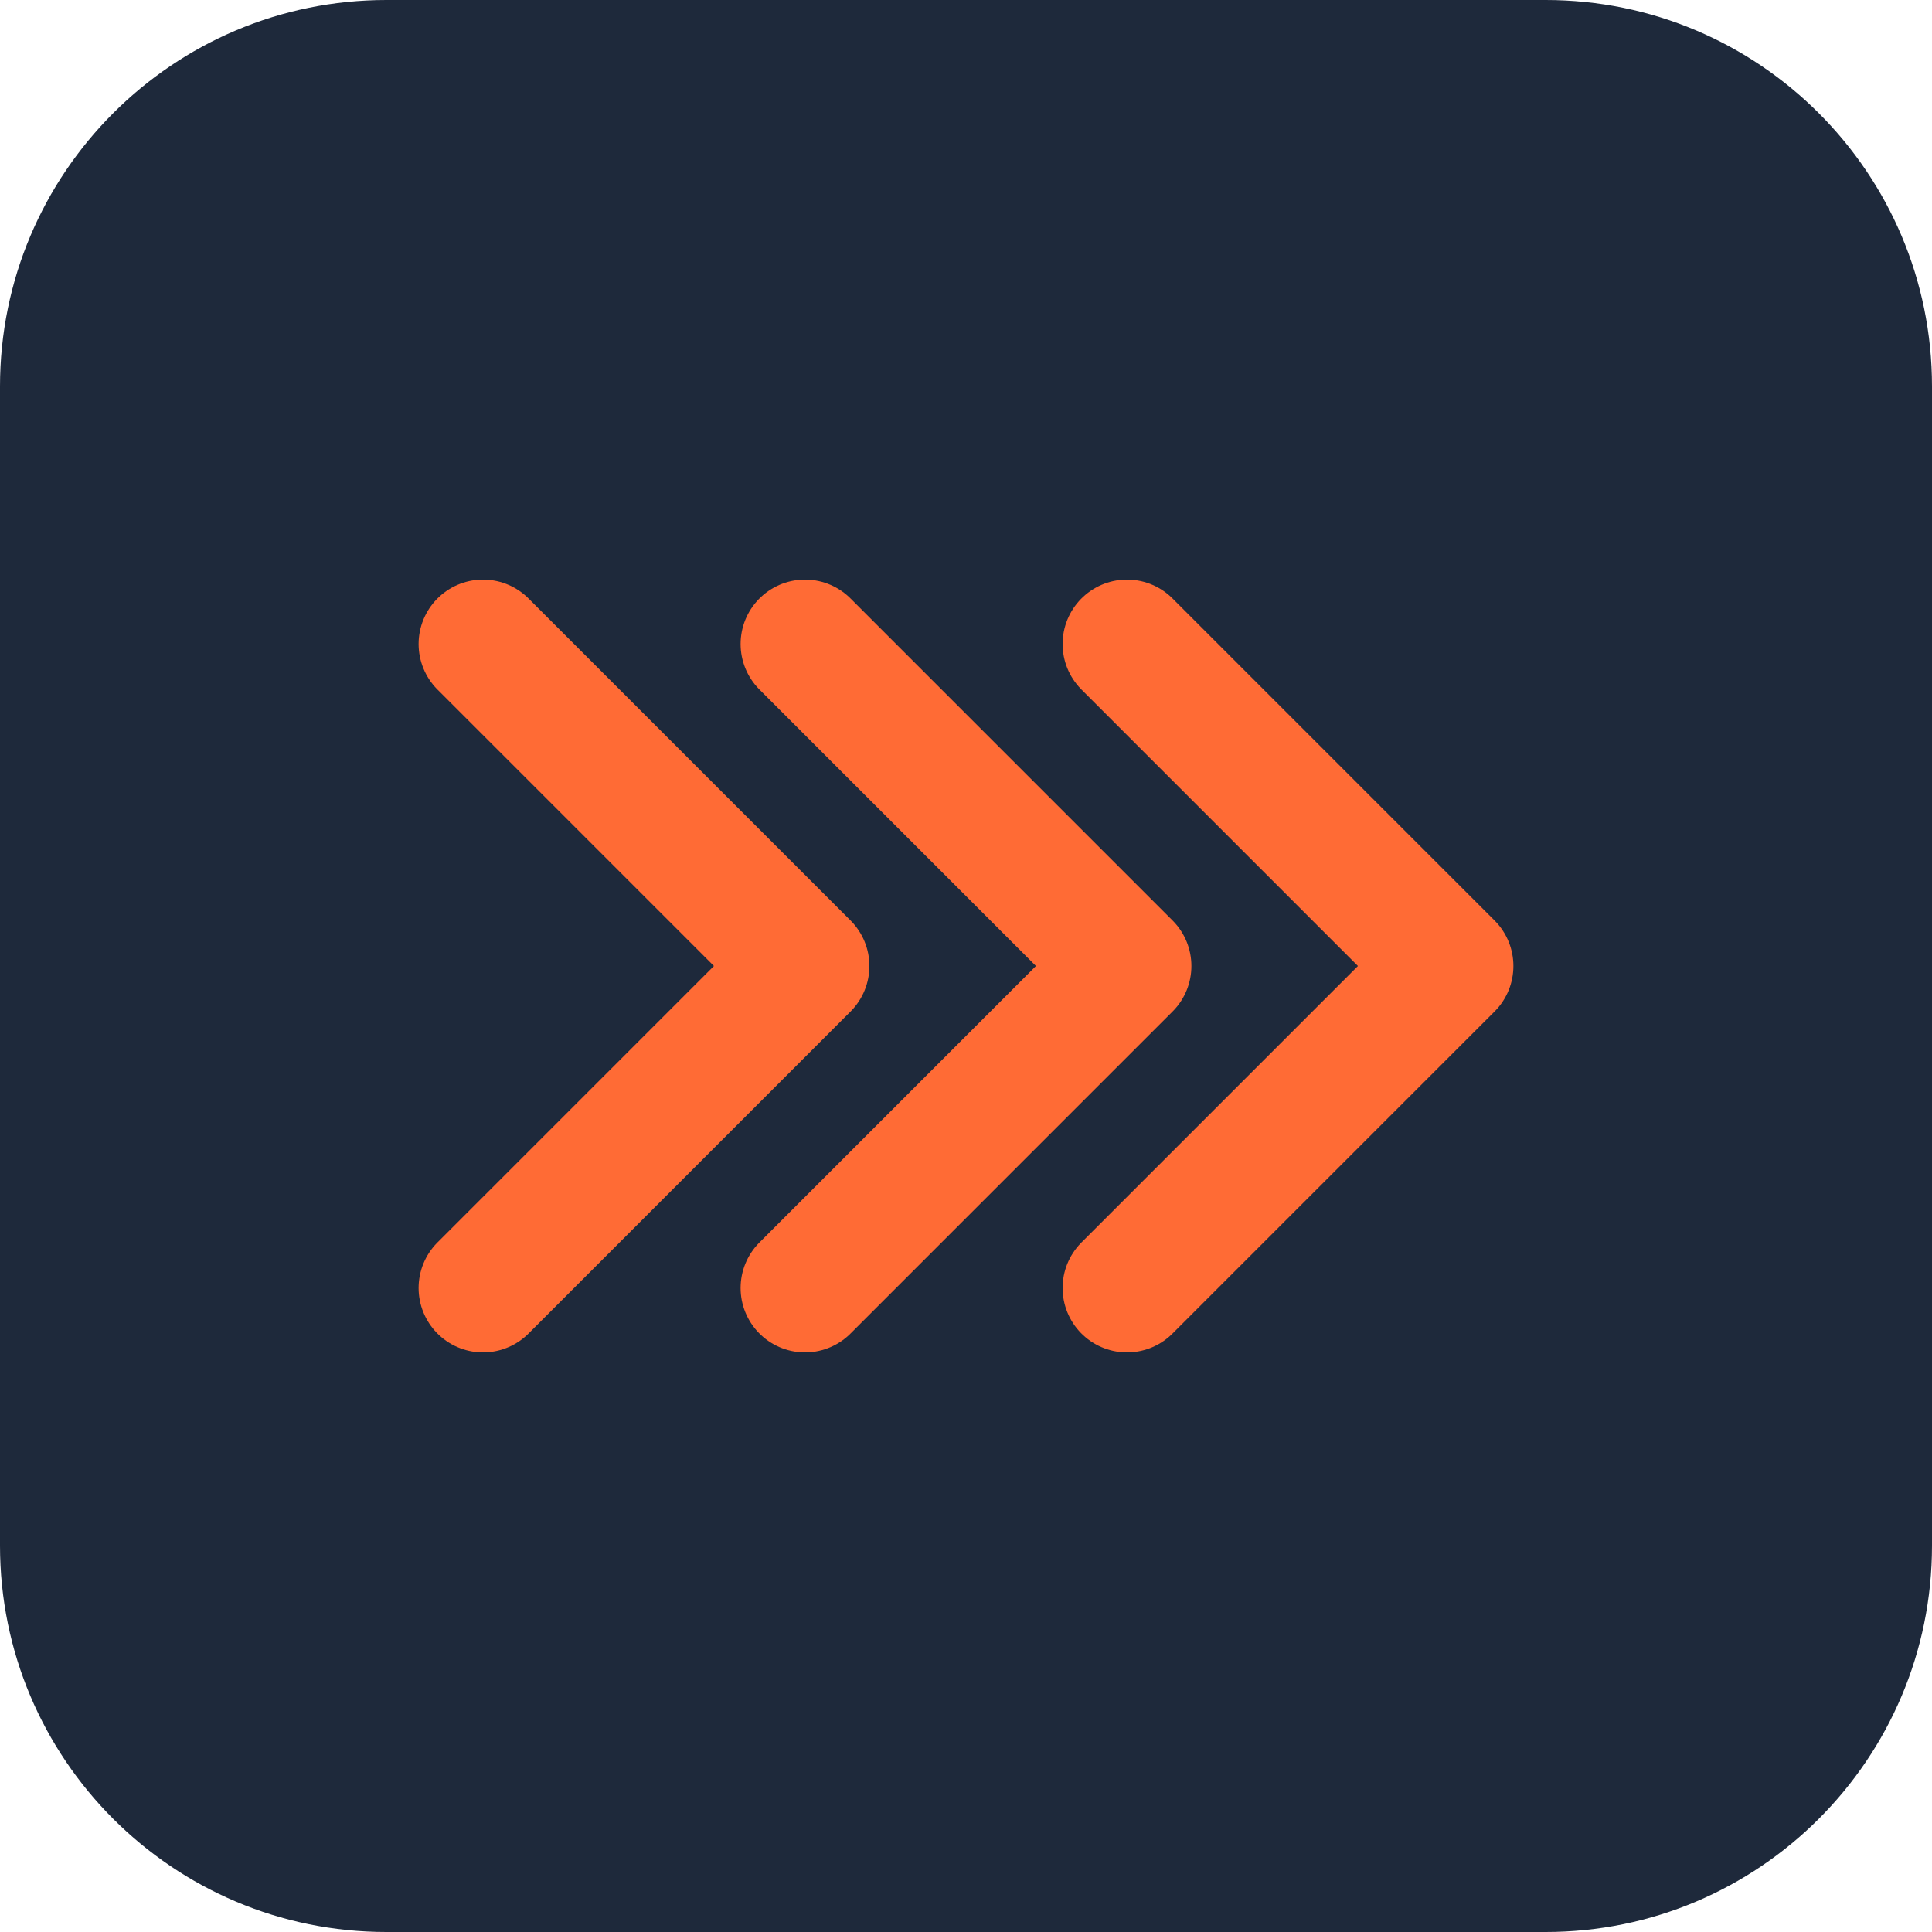
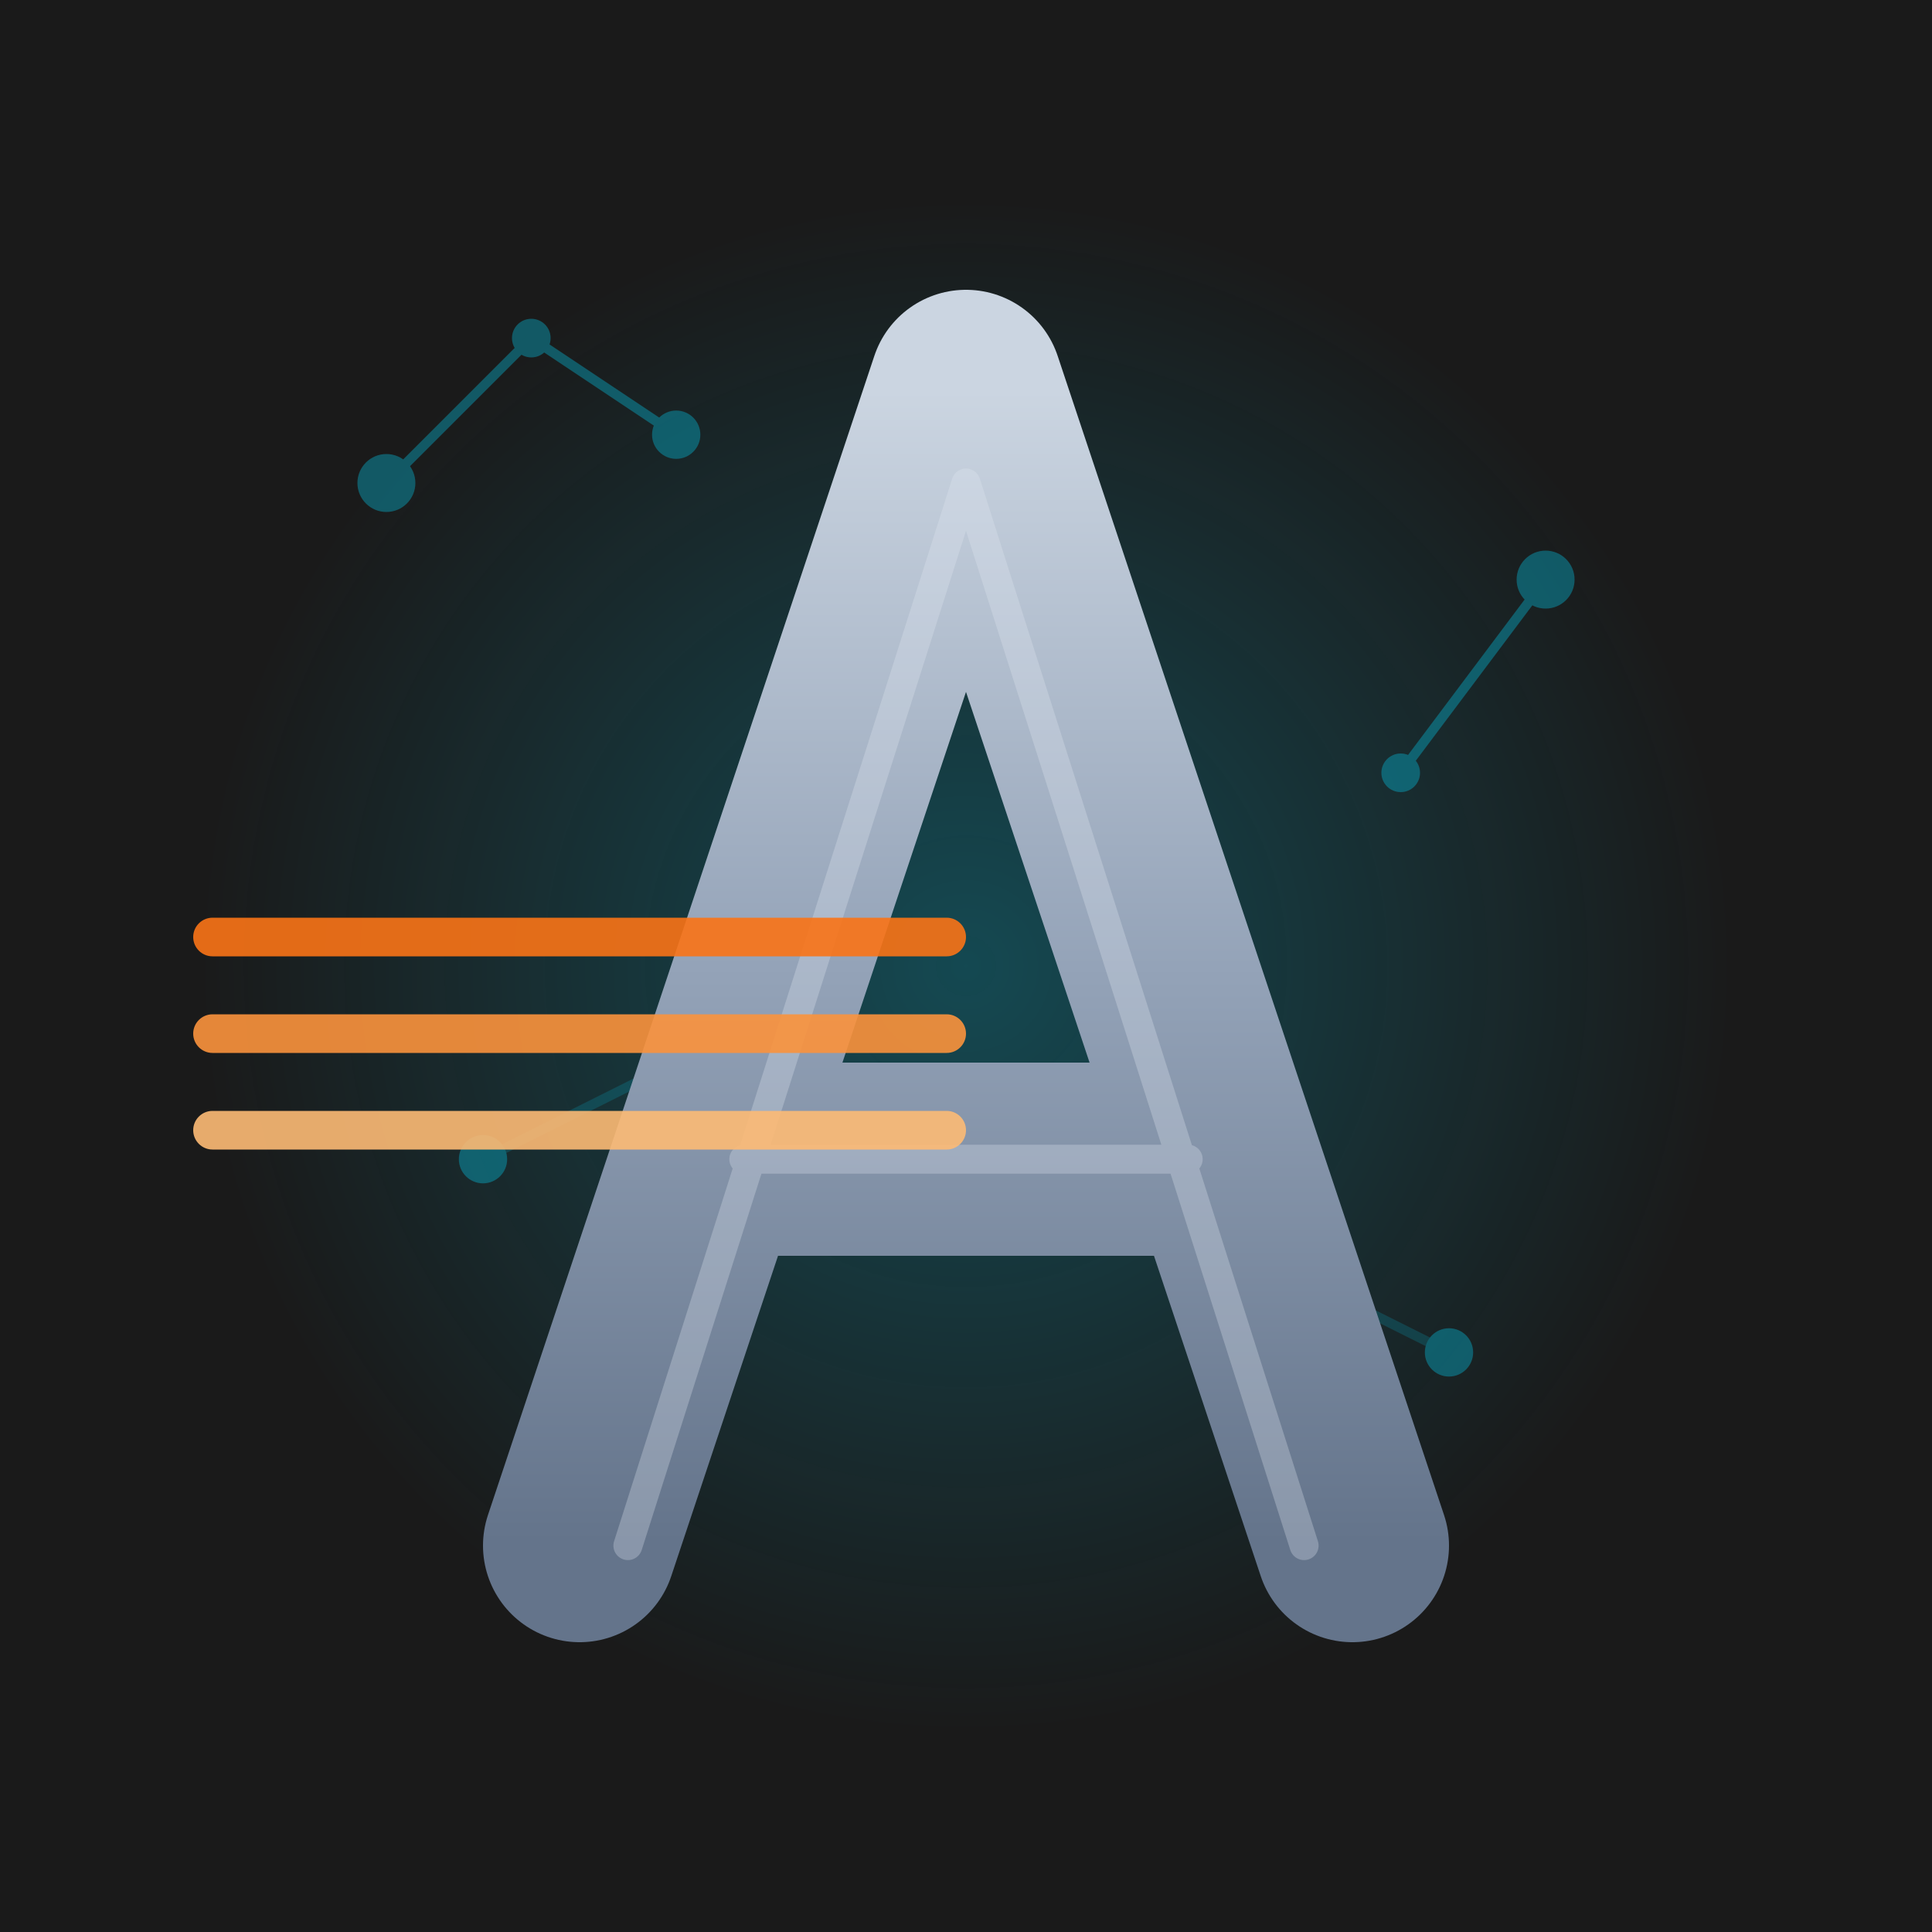
- <svg xmlns="http://www.w3.org/2000/svg" viewBox="0 0 60 60">
-   <rect width="60" height="60" rx="12" fill="#1e293b" />
-   <path d="M15 20 L25 30 L15 40" stroke="#ff6b35" stroke-width="4" stroke-linecap="round" stroke-linejoin="round" fill="none" />
-   <path d="M25 20 L35 30 L25 40" stroke="#ff6b35" stroke-width="4" stroke-linecap="round" stroke-linejoin="round" fill="none" />
-   <path d="M35 20 L45 30 L35 40" stroke="#ff6b35" stroke-width="4" stroke-linecap="round" stroke-linejoin="round" fill="none" />
+ <svg xmlns="http://www.w3.org/2000/svg" viewBox="0 0 200 200">
+   <defs>
+     <linearGradient id="metallic" x1="0%" y1="0%" x2="0%" y2="100%">
+       <stop offset="0%" stop-color="#cbd5e1" />
+       <stop offset="50%" stop-color="#94a3b8" />
+       <stop offset="100%" stop-color="#64748b" />
+     </linearGradient>
+     <radialGradient id="glow" cx="50%" cy="50%">
+       <stop offset="0%" stop-color="#06b6d4" stop-opacity="0.3" />
+       <stop offset="100%" stop-color="#06b6d4" stop-opacity="0" />
+     </radialGradient>
+   </defs>
+   <rect width="200" height="200" fill="#1a1a1a" />
+   <circle cx="100" cy="100" r="80" fill="url(#glow)" />
+   <g opacity="0.4">
+     <circle cx="40" cy="50" r="3" fill="#06b6d4" />
+     <circle cx="55" cy="35" r="2" fill="#06b6d4" />
+     <circle cx="70" cy="45" r="2.5" fill="#06b6d4" />
+     <circle cx="160" cy="60" r="3" fill="#06b6d4" />
+     <circle cx="145" cy="80" r="2" fill="#06b6d4" />
+     <circle cx="50" cy="120" r="2.5" fill="#06b6d4" />
+     <circle cx="150" cy="140" r="2.5" fill="#06b6d4" />
+     <line x1="40" y1="50" x2="55" y2="35" stroke="#06b6d4" stroke-width="1" />
+     <line x1="55" y1="35" x2="70" y2="45" stroke="#06b6d4" stroke-width="1" />
+     <line x1="160" y1="60" x2="145" y2="80" stroke="#06b6d4" stroke-width="1" />
+     <line x1="50" y1="120" x2="70" y2="110" stroke="#06b6d4" stroke-width="1" opacity="0.5" />
+     <line x1="150" y1="140" x2="130" y2="130" stroke="#06b6d4" stroke-width="1" opacity="0.5" />
+   </g>
+   <path d="M 60 160 L 100 40 L 140 160 M 75 120 L 125 120" stroke="url(#metallic)" stroke-width="20" stroke-linecap="round" stroke-linejoin="round" fill="none" />
+   <path d="M 65 160 L 100 50 L 135 160 M 77 120 L 123 120" stroke="#e2e8f0" stroke-width="3" stroke-linecap="round" stroke-linejoin="round" fill="none" opacity="0.3" />
+   <g opacity="0.9">
+     <rect x="20" y="95" width="80" height="4" fill="#f97316" rx="2" />
+     <rect x="20" y="105" width="80" height="4" fill="#fb923c" rx="2" />
+     <rect x="20" y="115" width="80" height="4" fill="#fdba74" rx="2" />
+   </g>
</svg>
